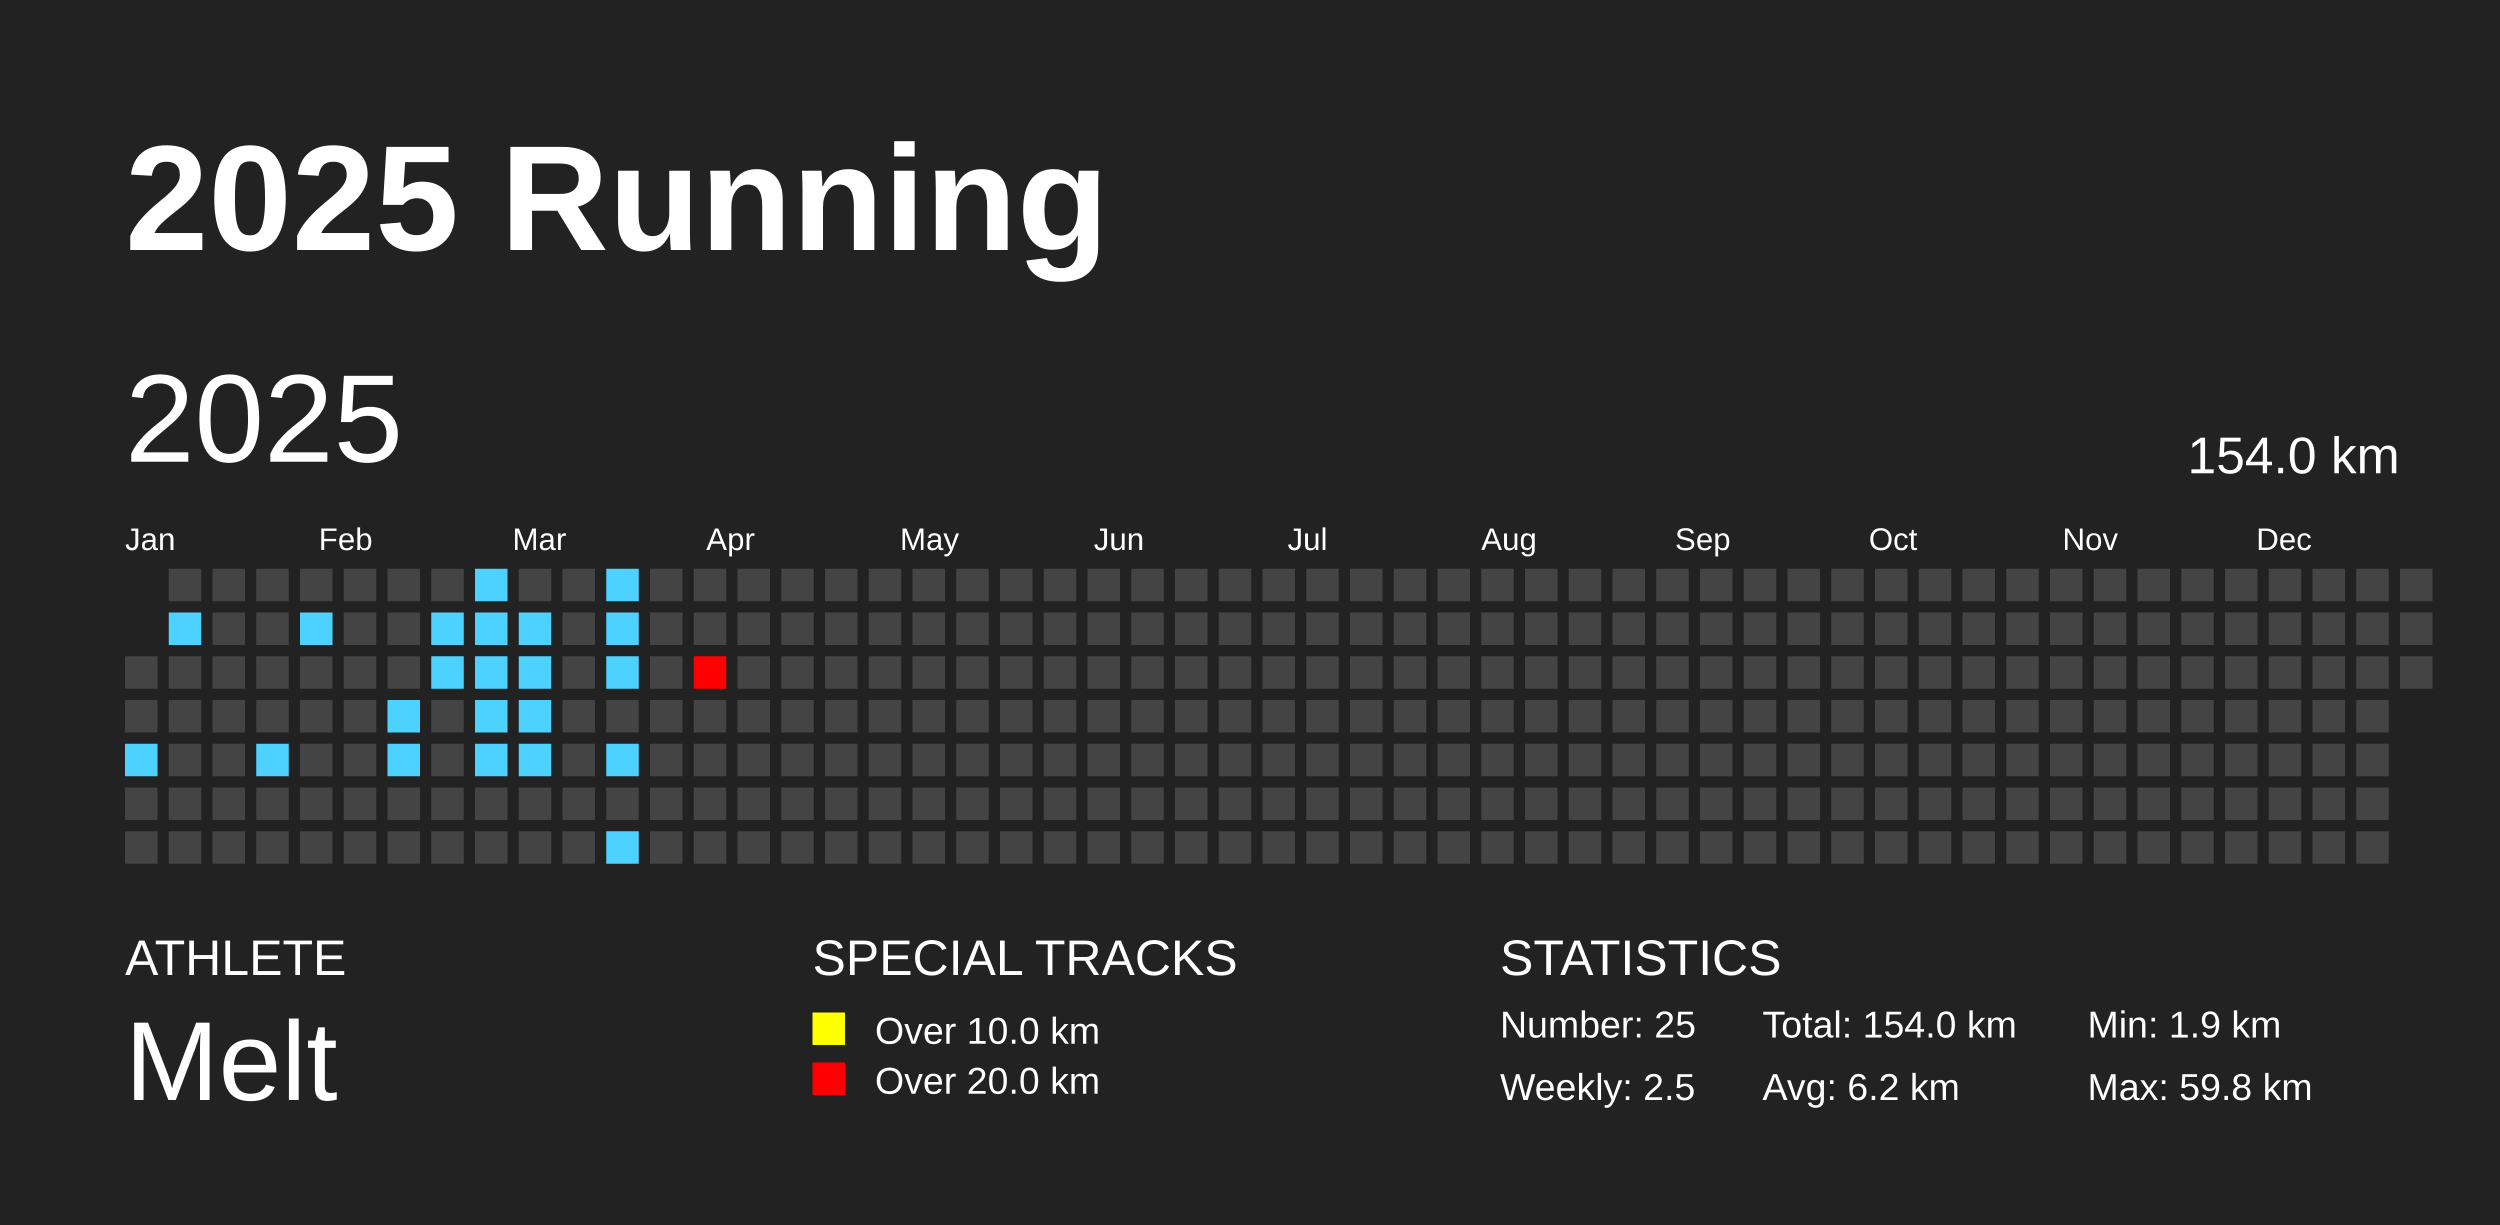
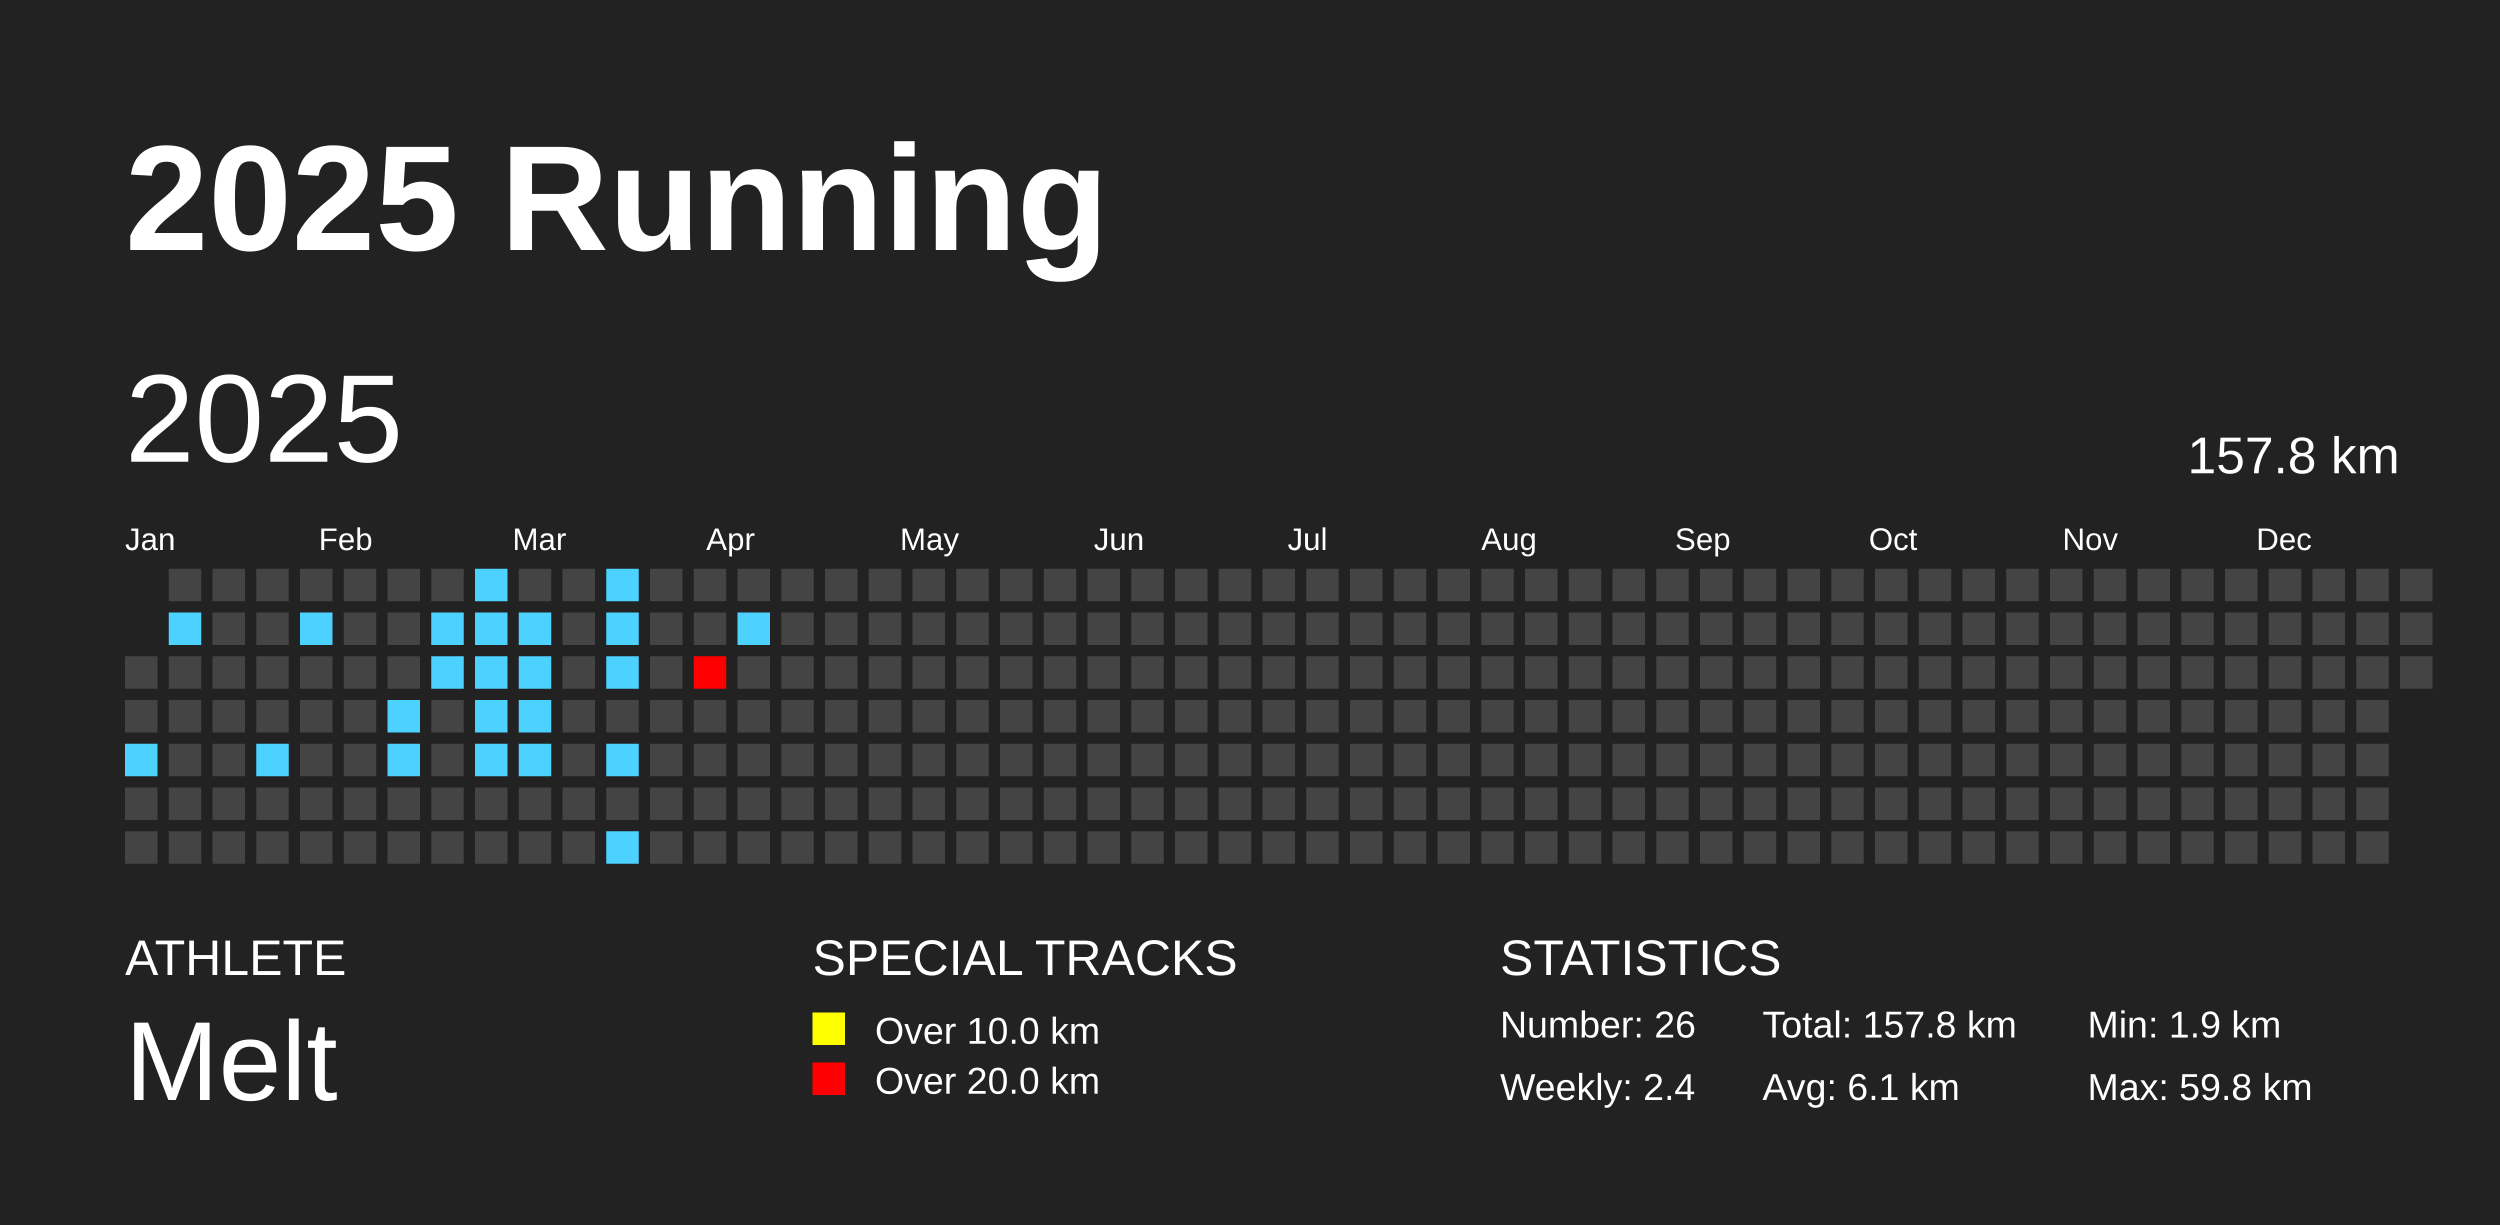
<svg xmlns="http://www.w3.org/2000/svg" baseProfile="full" height="98mm" version="1.1" viewBox="0,0,200,98" width="200mm">
  <defs />
  <rect fill="#222222" height="98" width="200" x="0" y="0" />
  <text fill="#FFFFFF" style="font-size:12px; font-family:Arial; font-weight:bold;" x="10" y="20">2025 Running</text>
  <text fill="#FFFFFF" style="font-size:4px; font-family:Arial" x="10" y="78">ATHLETE</text>
  <text fill="#FFFFFF" style="font-size:9px; font-family:Arial" x="10" y="88">Melt</text>
  <text fill="#FFFFFF" style="font-size:4px; font-family:Arial" x="65" y="78">SPECIAL TRACKS</text>
  <rect fill="yellow" height="2.6" width="2.6" x="65" y="81" />
  <text fill="#FFFFFF" style="font-size:3px; font-family:Arial" x="70" y="83.5">Over 10.0 km</text>
  <rect fill="red" height="2.6" width="2.6" x="65" y="85" />
  <text fill="#FFFFFF" style="font-size:3px; font-family:Arial" x="70" y="87.5">Over 20.0 km</text>
  <text fill="#FFFFFF" style="font-size:4px; font-family:Arial" x="120" y="78">STATISTICS</text>
-   <text fill="#FFFFFF" style="font-size:3px; font-family:Arial" x="120" y="83">Number: 25</text>
-   <text fill="#FFFFFF" style="font-size:3px; font-family:Arial" x="120" y="88">Weekly: 2.5</text>
-   <text fill="#FFFFFF" style="font-size:3px; font-family:Arial" x="141" y="83">Total: 154.0 km</text>
-   <text fill="#FFFFFF" style="font-size:3px; font-family:Arial" x="141" y="88">Avg: 6.2 km</text>
+   <text fill="#FFFFFF" style="font-size:3px; font-family:Arial" x="120" y="83">Number: 26</text>
+   <text fill="#FFFFFF" style="font-size:3px; font-family:Arial" x="120" y="88">Weekly: 2.4</text>
+   <text fill="#FFFFFF" style="font-size:3px; font-family:Arial" x="141" y="83">Total: 157.8 km</text>
+   <text fill="#FFFFFF" style="font-size:3px; font-family:Arial" x="141" y="88">Avg: 6.1 km</text>
  <text fill="#FFFFFF" style="font-size:3px; font-family:Arial" x="167" y="83">Min: 1.9 km</text>
  <text fill="#FFFFFF" style="font-size:3px; font-family:Arial" x="167" y="88">Max: 59.8 km</text>
  <text dominant-baseline="hanging" fill="#FFFFFF" style="font-size:10.0px; font-family:Arial;" x="10" y="30">2025</text>
-   <text dominant-baseline="hanging" fill="#FFFFFF" style="font-size:4.125px; font-family:Arial;" x="175" y="35">154.0 km</text>
+   <text dominant-baseline="hanging" fill="#FFFFFF" style="font-size:4.125px; font-family:Arial;" x="175" y="35">157.8 km</text>
  <text fill="#FFFFFF" style="font-size:2.5px; font-family:Arial" x="10.0" y="44">Jan</text>
  <text fill="#FFFFFF" style="font-size:2.5px; font-family:Arial" x="25.5" y="44">Feb</text>
  <text fill="#FFFFFF" style="font-size:2.5px; font-family:Arial" x="41.0" y="44">Mar</text>
  <text fill="#FFFFFF" style="font-size:2.5px; font-family:Arial" x="56.5" y="44">Apr</text>
  <text fill="#FFFFFF" style="font-size:2.5px; font-family:Arial" x="72.0" y="44">May</text>
  <text fill="#FFFFFF" style="font-size:2.5px; font-family:Arial" x="87.5" y="44">Jun</text>
  <text fill="#FFFFFF" style="font-size:2.5px; font-family:Arial" x="103.0" y="44">Jul</text>
  <text fill="#FFFFFF" style="font-size:2.5px; font-family:Arial" x="118.5" y="44">Aug</text>
  <text fill="#FFFFFF" style="font-size:2.5px; font-family:Arial" x="134.0" y="44">Sep</text>
  <text fill="#FFFFFF" style="font-size:2.5px; font-family:Arial" x="149.5" y="44">Oct</text>
  <text fill="#FFFFFF" style="font-size:2.5px; font-family:Arial" x="165.0" y="44">Nov</text>
  <text fill="#FFFFFF" style="font-size:2.5px; font-family:Arial" x="180.5" y="44">Dec</text>
  <rect fill="#444444" height="2.6" width="2.6" x="10.0" y="52.5" />
  <rect fill="#444444" height="2.6" width="2.6" x="10.0" y="56.0" />
  <rect fill="#4dd2ff" height="2.6" width="2.6" x="10.0" y="59.5" />
  <rect fill="#444444" height="2.6" width="2.6" x="10.0" y="63.0" />
  <rect fill="#444444" height="2.6" width="2.6" x="10.0" y="66.5" />
  <rect fill="#444444" height="2.6" width="2.6" x="13.5" y="45.5" />
  <rect fill="#4dd2ff" height="2.6" width="2.6" x="13.5" y="49.0" />
  <rect fill="#444444" height="2.6" width="2.6" x="13.5" y="52.5" />
  <rect fill="#444444" height="2.6" width="2.6" x="13.5" y="56.0" />
  <rect fill="#444444" height="2.6" width="2.6" x="13.5" y="59.5" />
  <rect fill="#444444" height="2.6" width="2.6" x="13.5" y="63.0" />
  <rect fill="#444444" height="2.6" width="2.6" x="13.5" y="66.5" />
  <rect fill="#444444" height="2.6" width="2.6" x="17.0" y="45.5" />
  <rect fill="#444444" height="2.6" width="2.6" x="17.0" y="49.0" />
  <rect fill="#444444" height="2.6" width="2.6" x="17.0" y="52.5" />
  <rect fill="#444444" height="2.6" width="2.6" x="17.0" y="56.0" />
  <rect fill="#444444" height="2.6" width="2.6" x="17.0" y="59.5" />
  <rect fill="#444444" height="2.6" width="2.6" x="17.0" y="63.0" />
  <rect fill="#444444" height="2.6" width="2.6" x="17.0" y="66.5" />
  <rect fill="#444444" height="2.6" width="2.6" x="20.5" y="45.5" />
  <rect fill="#444444" height="2.6" width="2.6" x="20.5" y="49.0" />
  <rect fill="#444444" height="2.6" width="2.6" x="20.5" y="52.5" />
  <rect fill="#444444" height="2.6" width="2.6" x="20.5" y="56.0" />
  <rect fill="#4dd2ff" height="2.6" width="2.6" x="20.5" y="59.5" />
  <rect fill="#444444" height="2.6" width="2.6" x="20.5" y="63.0" />
  <rect fill="#444444" height="2.6" width="2.6" x="20.5" y="66.5" />
  <rect fill="#444444" height="2.6" width="2.6" x="24.0" y="45.5" />
  <rect fill="#4dd2ff" height="2.6" width="2.6" x="24.0" y="49.0" />
  <rect fill="#444444" height="2.6" width="2.6" x="24.0" y="52.5" />
  <rect fill="#444444" height="2.6" width="2.6" x="24.0" y="56.0" />
  <rect fill="#444444" height="2.6" width="2.6" x="24.0" y="59.5" />
  <rect fill="#444444" height="2.6" width="2.6" x="24.0" y="63.0" />
  <rect fill="#444444" height="2.6" width="2.6" x="24.0" y="66.5" />
  <rect fill="#444444" height="2.6" width="2.6" x="27.5" y="45.5" />
  <rect fill="#444444" height="2.6" width="2.6" x="27.5" y="49.0" />
  <rect fill="#444444" height="2.6" width="2.6" x="27.5" y="52.5" />
  <rect fill="#444444" height="2.6" width="2.6" x="27.5" y="56.0" />
  <rect fill="#444444" height="2.6" width="2.6" x="27.5" y="59.5" />
  <rect fill="#444444" height="2.6" width="2.6" x="27.5" y="63.0" />
  <rect fill="#444444" height="2.6" width="2.6" x="27.5" y="66.5" />
  <rect fill="#444444" height="2.6" width="2.6" x="31.0" y="45.5" />
  <rect fill="#444444" height="2.6" width="2.6" x="31.0" y="49.0" />
  <rect fill="#444444" height="2.6" width="2.6" x="31.0" y="52.5" />
  <rect fill="#4dd2ff" height="2.6" width="2.6" x="31.0" y="56.0" />
  <rect fill="#4dd2ff" height="2.6" width="2.6" x="31.0" y="59.5" />
  <rect fill="#444444" height="2.6" width="2.6" x="31.0" y="63.0" />
  <rect fill="#444444" height="2.6" width="2.6" x="31.0" y="66.5" />
  <rect fill="#444444" height="2.6" width="2.6" x="34.5" y="45.5" />
  <rect fill="#4dd2ff" height="2.6" width="2.6" x="34.5" y="49.0" />
  <rect fill="#4dd2ff" height="2.6" width="2.6" x="34.5" y="52.5" />
  <rect fill="#444444" height="2.6" width="2.6" x="34.5" y="56.0" />
  <rect fill="#444444" height="2.6" width="2.6" x="34.5" y="59.5" />
  <rect fill="#444444" height="2.6" width="2.6" x="34.5" y="63.0" />
  <rect fill="#444444" height="2.6" width="2.6" x="34.5" y="66.5" />
  <rect fill="#4dd2ff" height="2.6" width="2.6" x="38.0" y="45.5" />
  <rect fill="#4dd2ff" height="2.6" width="2.6" x="38.0" y="49.0" />
  <rect fill="#4dd2ff" height="2.6" width="2.6" x="38.0" y="52.5" />
  <rect fill="#4dd2ff" height="2.6" width="2.6" x="38.0" y="56.0" />
  <rect fill="#4dd2ff" height="2.6" width="2.6" x="38.0" y="59.5" />
  <rect fill="#444444" height="2.6" width="2.6" x="38.0" y="63.0" />
  <rect fill="#444444" height="2.6" width="2.6" x="38.0" y="66.5" />
  <rect fill="#444444" height="2.6" width="2.6" x="41.5" y="45.5" />
  <rect fill="#4dd2ff" height="2.6" width="2.6" x="41.5" y="49.0" />
  <rect fill="#4dd2ff" height="2.6" width="2.6" x="41.5" y="52.5" />
  <rect fill="#4dd2ff" height="2.6" width="2.6" x="41.5" y="56.0" />
  <rect fill="#4dd2ff" height="2.6" width="2.6" x="41.5" y="59.5" />
  <rect fill="#444444" height="2.6" width="2.6" x="41.5" y="63.0" />
  <rect fill="#444444" height="2.6" width="2.6" x="41.5" y="66.5" />
  <rect fill="#444444" height="2.6" width="2.6" x="45.0" y="45.5" />
  <rect fill="#444444" height="2.6" width="2.6" x="45.0" y="49.0" />
  <rect fill="#444444" height="2.6" width="2.6" x="45.0" y="52.5" />
  <rect fill="#444444" height="2.6" width="2.6" x="45.0" y="56.0" />
  <rect fill="#444444" height="2.6" width="2.6" x="45.0" y="59.5" />
  <rect fill="#444444" height="2.6" width="2.6" x="45.0" y="63.0" />
  <rect fill="#444444" height="2.6" width="2.6" x="45.0" y="66.5" />
  <rect fill="#4dd2ff" height="2.6" width="2.6" x="48.5" y="45.5" />
  <rect fill="#4dd2ff" height="2.6" width="2.6" x="48.5" y="49.0" />
  <rect fill="#4dd2ff" height="2.6" width="2.6" x="48.5" y="52.5" />
  <rect fill="#444444" height="2.6" width="2.6" x="48.5" y="56.0" />
  <rect fill="#4dd2ff" height="2.6" width="2.6" x="48.5" y="59.5" />
  <rect fill="#444444" height="2.6" width="2.6" x="48.5" y="63.0" />
  <rect fill="#4dd2ff" height="2.6" width="2.6" x="48.5" y="66.5" />
  <rect fill="#444444" height="2.6" width="2.6" x="52.0" y="45.5" />
  <rect fill="#444444" height="2.6" width="2.6" x="52.0" y="49.0" />
  <rect fill="#444444" height="2.6" width="2.6" x="52.0" y="52.5" />
  <rect fill="#444444" height="2.6" width="2.6" x="52.0" y="56.0" />
  <rect fill="#444444" height="2.6" width="2.6" x="52.0" y="59.5" />
  <rect fill="#444444" height="2.6" width="2.6" x="52.0" y="63.0" />
  <rect fill="#444444" height="2.6" width="2.6" x="52.0" y="66.5" />
  <rect fill="#444444" height="2.6" width="2.6" x="55.5" y="45.5" />
  <rect fill="#444444" height="2.6" width="2.6" x="55.5" y="49.0" />
  <rect fill="red" height="2.6" width="2.6" x="55.5" y="52.5" />
  <rect fill="#444444" height="2.6" width="2.6" x="55.5" y="56.0" />
  <rect fill="#444444" height="2.6" width="2.6" x="55.5" y="59.5" />
  <rect fill="#444444" height="2.6" width="2.6" x="55.5" y="63.0" />
  <rect fill="#444444" height="2.6" width="2.6" x="55.5" y="66.5" />
  <rect fill="#444444" height="2.6" width="2.6" x="59.0" y="45.5" />
-   <rect fill="#444444" height="2.6" width="2.6" x="59.0" y="49.0" />
+   <rect fill="#4dd2ff" height="2.6" width="2.6" x="59.0" y="49.0" />
  <rect fill="#444444" height="2.6" width="2.6" x="59.0" y="52.5" />
  <rect fill="#444444" height="2.6" width="2.6" x="59.0" y="56.0" />
  <rect fill="#444444" height="2.6" width="2.6" x="59.0" y="59.5" />
  <rect fill="#444444" height="2.6" width="2.6" x="59.0" y="63.0" />
  <rect fill="#444444" height="2.6" width="2.6" x="59.0" y="66.5" />
  <rect fill="#444444" height="2.6" width="2.6" x="62.5" y="45.5" />
  <rect fill="#444444" height="2.6" width="2.6" x="62.5" y="49.0" />
  <rect fill="#444444" height="2.6" width="2.6" x="62.5" y="52.5" />
  <rect fill="#444444" height="2.6" width="2.6" x="62.5" y="56.0" />
  <rect fill="#444444" height="2.6" width="2.6" x="62.5" y="59.5" />
  <rect fill="#444444" height="2.6" width="2.6" x="62.5" y="63.0" />
  <rect fill="#444444" height="2.6" width="2.6" x="62.5" y="66.5" />
  <rect fill="#444444" height="2.6" width="2.6" x="66.0" y="45.5" />
  <rect fill="#444444" height="2.6" width="2.6" x="66.0" y="49.0" />
  <rect fill="#444444" height="2.6" width="2.6" x="66.0" y="52.5" />
  <rect fill="#444444" height="2.6" width="2.6" x="66.0" y="56.0" />
  <rect fill="#444444" height="2.6" width="2.6" x="66.0" y="59.5" />
  <rect fill="#444444" height="2.6" width="2.6" x="66.0" y="63.0" />
  <rect fill="#444444" height="2.6" width="2.6" x="66.0" y="66.5" />
  <rect fill="#444444" height="2.6" width="2.6" x="69.5" y="45.5" />
  <rect fill="#444444" height="2.6" width="2.6" x="69.5" y="49.0" />
  <rect fill="#444444" height="2.6" width="2.6" x="69.5" y="52.5" />
  <rect fill="#444444" height="2.6" width="2.6" x="69.5" y="56.0" />
  <rect fill="#444444" height="2.6" width="2.6" x="69.5" y="59.5" />
  <rect fill="#444444" height="2.6" width="2.6" x="69.5" y="63.0" />
  <rect fill="#444444" height="2.6" width="2.6" x="69.5" y="66.5" />
  <rect fill="#444444" height="2.6" width="2.6" x="73.0" y="45.5" />
  <rect fill="#444444" height="2.6" width="2.6" x="73.0" y="49.0" />
  <rect fill="#444444" height="2.6" width="2.6" x="73.0" y="52.5" />
  <rect fill="#444444" height="2.6" width="2.6" x="73.0" y="56.0" />
  <rect fill="#444444" height="2.6" width="2.6" x="73.0" y="59.5" />
  <rect fill="#444444" height="2.6" width="2.6" x="73.0" y="63.0" />
  <rect fill="#444444" height="2.6" width="2.6" x="73.0" y="66.5" />
  <rect fill="#444444" height="2.6" width="2.6" x="76.5" y="45.5" />
  <rect fill="#444444" height="2.6" width="2.6" x="76.5" y="49.0" />
  <rect fill="#444444" height="2.6" width="2.6" x="76.5" y="52.5" />
  <rect fill="#444444" height="2.6" width="2.6" x="76.5" y="56.0" />
  <rect fill="#444444" height="2.6" width="2.6" x="76.5" y="59.5" />
  <rect fill="#444444" height="2.6" width="2.6" x="76.5" y="63.0" />
  <rect fill="#444444" height="2.6" width="2.6" x="76.5" y="66.5" />
  <rect fill="#444444" height="2.6" width="2.6" x="80.0" y="45.5" />
  <rect fill="#444444" height="2.6" width="2.6" x="80.0" y="49.0" />
  <rect fill="#444444" height="2.6" width="2.6" x="80.0" y="52.5" />
  <rect fill="#444444" height="2.6" width="2.6" x="80.0" y="56.0" />
  <rect fill="#444444" height="2.6" width="2.6" x="80.0" y="59.5" />
  <rect fill="#444444" height="2.6" width="2.6" x="80.0" y="63.0" />
  <rect fill="#444444" height="2.6" width="2.6" x="80.0" y="66.5" />
  <rect fill="#444444" height="2.6" width="2.6" x="83.5" y="45.5" />
  <rect fill="#444444" height="2.6" width="2.6" x="83.5" y="49.0" />
  <rect fill="#444444" height="2.6" width="2.6" x="83.5" y="52.5" />
  <rect fill="#444444" height="2.6" width="2.6" x="83.5" y="56.0" />
  <rect fill="#444444" height="2.6" width="2.6" x="83.5" y="59.5" />
  <rect fill="#444444" height="2.6" width="2.6" x="83.5" y="63.0" />
  <rect fill="#444444" height="2.6" width="2.6" x="83.5" y="66.5" />
  <rect fill="#444444" height="2.6" width="2.6" x="87.0" y="45.5" />
  <rect fill="#444444" height="2.6" width="2.6" x="87.0" y="49.0" />
  <rect fill="#444444" height="2.6" width="2.6" x="87.0" y="52.5" />
  <rect fill="#444444" height="2.6" width="2.6" x="87.0" y="56.0" />
  <rect fill="#444444" height="2.6" width="2.6" x="87.0" y="59.5" />
  <rect fill="#444444" height="2.6" width="2.6" x="87.0" y="63.0" />
  <rect fill="#444444" height="2.6" width="2.6" x="87.0" y="66.5" />
  <rect fill="#444444" height="2.6" width="2.6" x="90.5" y="45.5" />
  <rect fill="#444444" height="2.6" width="2.6" x="90.5" y="49.0" />
  <rect fill="#444444" height="2.6" width="2.6" x="90.5" y="52.5" />
  <rect fill="#444444" height="2.6" width="2.6" x="90.5" y="56.0" />
  <rect fill="#444444" height="2.6" width="2.6" x="90.5" y="59.5" />
  <rect fill="#444444" height="2.6" width="2.6" x="90.5" y="63.0" />
  <rect fill="#444444" height="2.6" width="2.6" x="90.5" y="66.5" />
  <rect fill="#444444" height="2.6" width="2.6" x="94.0" y="45.5" />
  <rect fill="#444444" height="2.6" width="2.6" x="94.0" y="49.0" />
  <rect fill="#444444" height="2.6" width="2.6" x="94.0" y="52.5" />
  <rect fill="#444444" height="2.6" width="2.6" x="94.0" y="56.0" />
  <rect fill="#444444" height="2.6" width="2.6" x="94.0" y="59.5" />
  <rect fill="#444444" height="2.6" width="2.6" x="94.0" y="63.0" />
  <rect fill="#444444" height="2.6" width="2.6" x="94.0" y="66.5" />
  <rect fill="#444444" height="2.6" width="2.6" x="97.5" y="45.5" />
  <rect fill="#444444" height="2.6" width="2.6" x="97.5" y="49.0" />
  <rect fill="#444444" height="2.6" width="2.6" x="97.5" y="52.5" />
  <rect fill="#444444" height="2.6" width="2.6" x="97.5" y="56.0" />
  <rect fill="#444444" height="2.6" width="2.6" x="97.5" y="59.5" />
  <rect fill="#444444" height="2.6" width="2.6" x="97.5" y="63.0" />
  <rect fill="#444444" height="2.6" width="2.6" x="97.5" y="66.5" />
  <rect fill="#444444" height="2.6" width="2.6" x="101.0" y="45.5" />
  <rect fill="#444444" height="2.6" width="2.6" x="101.0" y="49.0" />
  <rect fill="#444444" height="2.6" width="2.6" x="101.0" y="52.5" />
  <rect fill="#444444" height="2.6" width="2.6" x="101.0" y="56.0" />
  <rect fill="#444444" height="2.6" width="2.6" x="101.0" y="59.5" />
  <rect fill="#444444" height="2.6" width="2.6" x="101.0" y="63.0" />
  <rect fill="#444444" height="2.6" width="2.6" x="101.0" y="66.5" />
  <rect fill="#444444" height="2.6" width="2.6" x="104.5" y="45.5" />
  <rect fill="#444444" height="2.6" width="2.6" x="104.5" y="49.0" />
  <rect fill="#444444" height="2.6" width="2.6" x="104.5" y="52.5" />
  <rect fill="#444444" height="2.6" width="2.6" x="104.5" y="56.0" />
  <rect fill="#444444" height="2.6" width="2.6" x="104.5" y="59.5" />
  <rect fill="#444444" height="2.6" width="2.6" x="104.5" y="63.0" />
  <rect fill="#444444" height="2.6" width="2.6" x="104.5" y="66.5" />
  <rect fill="#444444" height="2.6" width="2.6" x="108.0" y="45.5" />
  <rect fill="#444444" height="2.6" width="2.6" x="108.0" y="49.0" />
  <rect fill="#444444" height="2.6" width="2.6" x="108.0" y="52.5" />
  <rect fill="#444444" height="2.6" width="2.6" x="108.0" y="56.0" />
  <rect fill="#444444" height="2.6" width="2.6" x="108.0" y="59.5" />
  <rect fill="#444444" height="2.6" width="2.6" x="108.0" y="63.0" />
  <rect fill="#444444" height="2.6" width="2.6" x="108.0" y="66.5" />
  <rect fill="#444444" height="2.6" width="2.6" x="111.5" y="45.5" />
  <rect fill="#444444" height="2.6" width="2.6" x="111.5" y="49.0" />
  <rect fill="#444444" height="2.6" width="2.6" x="111.5" y="52.5" />
  <rect fill="#444444" height="2.6" width="2.6" x="111.5" y="56.0" />
  <rect fill="#444444" height="2.6" width="2.6" x="111.5" y="59.5" />
  <rect fill="#444444" height="2.6" width="2.6" x="111.5" y="63.0" />
  <rect fill="#444444" height="2.6" width="2.6" x="111.5" y="66.5" />
  <rect fill="#444444" height="2.6" width="2.6" x="115.0" y="45.5" />
  <rect fill="#444444" height="2.6" width="2.6" x="115.0" y="49.0" />
  <rect fill="#444444" height="2.6" width="2.6" x="115.0" y="52.5" />
  <rect fill="#444444" height="2.6" width="2.6" x="115.0" y="56.0" />
  <rect fill="#444444" height="2.6" width="2.6" x="115.0" y="59.5" />
  <rect fill="#444444" height="2.6" width="2.6" x="115.0" y="63.0" />
  <rect fill="#444444" height="2.6" width="2.6" x="115.0" y="66.5" />
  <rect fill="#444444" height="2.6" width="2.6" x="118.5" y="45.5" />
  <rect fill="#444444" height="2.6" width="2.6" x="118.5" y="49.0" />
  <rect fill="#444444" height="2.6" width="2.6" x="118.5" y="52.5" />
  <rect fill="#444444" height="2.6" width="2.6" x="118.5" y="56.0" />
  <rect fill="#444444" height="2.6" width="2.6" x="118.5" y="59.5" />
  <rect fill="#444444" height="2.6" width="2.6" x="118.5" y="63.0" />
  <rect fill="#444444" height="2.6" width="2.6" x="118.5" y="66.5" />
  <rect fill="#444444" height="2.6" width="2.6" x="122.0" y="45.5" />
  <rect fill="#444444" height="2.6" width="2.6" x="122.0" y="49.0" />
  <rect fill="#444444" height="2.6" width="2.6" x="122.0" y="52.5" />
  <rect fill="#444444" height="2.6" width="2.6" x="122.0" y="56.0" />
  <rect fill="#444444" height="2.6" width="2.6" x="122.0" y="59.5" />
  <rect fill="#444444" height="2.6" width="2.6" x="122.0" y="63.0" />
  <rect fill="#444444" height="2.6" width="2.6" x="122.0" y="66.5" />
  <rect fill="#444444" height="2.6" width="2.6" x="125.5" y="45.5" />
  <rect fill="#444444" height="2.6" width="2.6" x="125.5" y="49.0" />
  <rect fill="#444444" height="2.6" width="2.6" x="125.5" y="52.5" />
  <rect fill="#444444" height="2.6" width="2.6" x="125.5" y="56.0" />
  <rect fill="#444444" height="2.6" width="2.6" x="125.5" y="59.5" />
  <rect fill="#444444" height="2.6" width="2.6" x="125.5" y="63.0" />
  <rect fill="#444444" height="2.6" width="2.6" x="125.5" y="66.5" />
  <rect fill="#444444" height="2.6" width="2.6" x="129.0" y="45.5" />
  <rect fill="#444444" height="2.6" width="2.6" x="129.0" y="49.0" />
  <rect fill="#444444" height="2.6" width="2.6" x="129.0" y="52.5" />
  <rect fill="#444444" height="2.6" width="2.6" x="129.0" y="56.0" />
  <rect fill="#444444" height="2.6" width="2.6" x="129.0" y="59.5" />
  <rect fill="#444444" height="2.6" width="2.6" x="129.0" y="63.0" />
  <rect fill="#444444" height="2.6" width="2.6" x="129.0" y="66.5" />
  <rect fill="#444444" height="2.6" width="2.6" x="132.5" y="45.5" />
  <rect fill="#444444" height="2.6" width="2.6" x="132.5" y="49.0" />
  <rect fill="#444444" height="2.6" width="2.6" x="132.5" y="52.5" />
  <rect fill="#444444" height="2.6" width="2.6" x="132.5" y="56.0" />
  <rect fill="#444444" height="2.6" width="2.6" x="132.5" y="59.5" />
  <rect fill="#444444" height="2.6" width="2.6" x="132.5" y="63.0" />
  <rect fill="#444444" height="2.6" width="2.6" x="132.5" y="66.5" />
  <rect fill="#444444" height="2.6" width="2.6" x="136.0" y="45.5" />
  <rect fill="#444444" height="2.6" width="2.6" x="136.0" y="49.0" />
  <rect fill="#444444" height="2.6" width="2.6" x="136.0" y="52.5" />
  <rect fill="#444444" height="2.6" width="2.6" x="136.0" y="56.0" />
  <rect fill="#444444" height="2.6" width="2.6" x="136.0" y="59.5" />
  <rect fill="#444444" height="2.6" width="2.6" x="136.0" y="63.0" />
  <rect fill="#444444" height="2.6" width="2.6" x="136.0" y="66.5" />
  <rect fill="#444444" height="2.6" width="2.6" x="139.5" y="45.5" />
  <rect fill="#444444" height="2.6" width="2.6" x="139.5" y="49.0" />
  <rect fill="#444444" height="2.6" width="2.6" x="139.5" y="52.5" />
  <rect fill="#444444" height="2.6" width="2.6" x="139.5" y="56.0" />
  <rect fill="#444444" height="2.6" width="2.6" x="139.5" y="59.5" />
  <rect fill="#444444" height="2.6" width="2.6" x="139.5" y="63.0" />
  <rect fill="#444444" height="2.6" width="2.6" x="139.5" y="66.5" />
  <rect fill="#444444" height="2.6" width="2.6" x="143.0" y="45.5" />
  <rect fill="#444444" height="2.6" width="2.6" x="143.0" y="49.0" />
  <rect fill="#444444" height="2.6" width="2.6" x="143.0" y="52.5" />
  <rect fill="#444444" height="2.6" width="2.6" x="143.0" y="56.0" />
  <rect fill="#444444" height="2.6" width="2.6" x="143.0" y="59.5" />
  <rect fill="#444444" height="2.6" width="2.6" x="143.0" y="63.0" />
  <rect fill="#444444" height="2.6" width="2.6" x="143.0" y="66.5" />
  <rect fill="#444444" height="2.6" width="2.6" x="146.5" y="45.5" />
  <rect fill="#444444" height="2.6" width="2.6" x="146.5" y="49.0" />
  <rect fill="#444444" height="2.6" width="2.6" x="146.5" y="52.5" />
  <rect fill="#444444" height="2.6" width="2.6" x="146.5" y="56.0" />
  <rect fill="#444444" height="2.6" width="2.6" x="146.5" y="59.5" />
  <rect fill="#444444" height="2.6" width="2.6" x="146.5" y="63.0" />
  <rect fill="#444444" height="2.6" width="2.6" x="146.5" y="66.5" />
  <rect fill="#444444" height="2.6" width="2.6" x="150.0" y="45.5" />
  <rect fill="#444444" height="2.6" width="2.6" x="150.0" y="49.0" />
  <rect fill="#444444" height="2.6" width="2.6" x="150.0" y="52.5" />
  <rect fill="#444444" height="2.6" width="2.6" x="150.0" y="56.0" />
  <rect fill="#444444" height="2.6" width="2.6" x="150.0" y="59.5" />
  <rect fill="#444444" height="2.6" width="2.6" x="150.0" y="63.0" />
  <rect fill="#444444" height="2.6" width="2.6" x="150.0" y="66.5" />
  <rect fill="#444444" height="2.6" width="2.6" x="153.5" y="45.5" />
  <rect fill="#444444" height="2.6" width="2.6" x="153.5" y="49.0" />
  <rect fill="#444444" height="2.6" width="2.6" x="153.5" y="52.5" />
  <rect fill="#444444" height="2.6" width="2.6" x="153.5" y="56.0" />
  <rect fill="#444444" height="2.6" width="2.6" x="153.5" y="59.5" />
  <rect fill="#444444" height="2.6" width="2.6" x="153.5" y="63.0" />
  <rect fill="#444444" height="2.6" width="2.6" x="153.5" y="66.5" />
  <rect fill="#444444" height="2.6" width="2.6" x="157.0" y="45.5" />
  <rect fill="#444444" height="2.6" width="2.6" x="157.0" y="49.0" />
  <rect fill="#444444" height="2.6" width="2.6" x="157.0" y="52.5" />
  <rect fill="#444444" height="2.6" width="2.6" x="157.0" y="56.0" />
  <rect fill="#444444" height="2.6" width="2.6" x="157.0" y="59.5" />
  <rect fill="#444444" height="2.6" width="2.6" x="157.0" y="63.0" />
  <rect fill="#444444" height="2.6" width="2.6" x="157.0" y="66.5" />
  <rect fill="#444444" height="2.6" width="2.6" x="160.5" y="45.5" />
  <rect fill="#444444" height="2.6" width="2.6" x="160.5" y="49.0" />
  <rect fill="#444444" height="2.6" width="2.6" x="160.5" y="52.5" />
  <rect fill="#444444" height="2.6" width="2.6" x="160.5" y="56.0" />
  <rect fill="#444444" height="2.6" width="2.6" x="160.5" y="59.5" />
  <rect fill="#444444" height="2.6" width="2.6" x="160.5" y="63.0" />
  <rect fill="#444444" height="2.6" width="2.6" x="160.5" y="66.5" />
  <rect fill="#444444" height="2.6" width="2.6" x="164.0" y="45.5" />
  <rect fill="#444444" height="2.6" width="2.6" x="164.0" y="49.0" />
  <rect fill="#444444" height="2.6" width="2.6" x="164.0" y="52.5" />
  <rect fill="#444444" height="2.6" width="2.6" x="164.0" y="56.0" />
  <rect fill="#444444" height="2.6" width="2.6" x="164.0" y="59.5" />
  <rect fill="#444444" height="2.6" width="2.6" x="164.0" y="63.0" />
  <rect fill="#444444" height="2.6" width="2.6" x="164.0" y="66.5" />
  <rect fill="#444444" height="2.6" width="2.6" x="167.5" y="45.5" />
  <rect fill="#444444" height="2.6" width="2.6" x="167.5" y="49.0" />
  <rect fill="#444444" height="2.6" width="2.6" x="167.5" y="52.5" />
  <rect fill="#444444" height="2.6" width="2.6" x="167.5" y="56.0" />
  <rect fill="#444444" height="2.6" width="2.6" x="167.5" y="59.5" />
  <rect fill="#444444" height="2.6" width="2.6" x="167.5" y="63.0" />
  <rect fill="#444444" height="2.6" width="2.6" x="167.5" y="66.5" />
  <rect fill="#444444" height="2.6" width="2.6" x="171.0" y="45.5" />
  <rect fill="#444444" height="2.6" width="2.6" x="171.0" y="49.0" />
  <rect fill="#444444" height="2.6" width="2.6" x="171.0" y="52.5" />
  <rect fill="#444444" height="2.6" width="2.6" x="171.0" y="56.0" />
  <rect fill="#444444" height="2.6" width="2.6" x="171.0" y="59.5" />
  <rect fill="#444444" height="2.6" width="2.6" x="171.0" y="63.0" />
  <rect fill="#444444" height="2.6" width="2.6" x="171.0" y="66.5" />
  <rect fill="#444444" height="2.6" width="2.6" x="174.5" y="45.5" />
  <rect fill="#444444" height="2.6" width="2.6" x="174.5" y="49.0" />
  <rect fill="#444444" height="2.6" width="2.6" x="174.5" y="52.5" />
  <rect fill="#444444" height="2.6" width="2.6" x="174.5" y="56.0" />
  <rect fill="#444444" height="2.6" width="2.6" x="174.5" y="59.5" />
  <rect fill="#444444" height="2.6" width="2.6" x="174.5" y="63.0" />
  <rect fill="#444444" height="2.6" width="2.6" x="174.5" y="66.5" />
  <rect fill="#444444" height="2.6" width="2.6" x="178.0" y="45.5" />
  <rect fill="#444444" height="2.6" width="2.6" x="178.0" y="49.0" />
  <rect fill="#444444" height="2.6" width="2.6" x="178.0" y="52.5" />
  <rect fill="#444444" height="2.6" width="2.6" x="178.0" y="56.0" />
  <rect fill="#444444" height="2.6" width="2.6" x="178.0" y="59.5" />
  <rect fill="#444444" height="2.6" width="2.6" x="178.0" y="63.0" />
  <rect fill="#444444" height="2.6" width="2.6" x="178.0" y="66.5" />
  <rect fill="#444444" height="2.6" width="2.6" x="181.5" y="45.5" />
  <rect fill="#444444" height="2.6" width="2.6" x="181.5" y="49.0" />
  <rect fill="#444444" height="2.6" width="2.6" x="181.5" y="52.5" />
  <rect fill="#444444" height="2.6" width="2.6" x="181.5" y="56.0" />
  <rect fill="#444444" height="2.6" width="2.6" x="181.5" y="59.5" />
  <rect fill="#444444" height="2.6" width="2.6" x="181.5" y="63.0" />
  <rect fill="#444444" height="2.6" width="2.6" x="181.5" y="66.5" />
  <rect fill="#444444" height="2.6" width="2.6" x="185.0" y="45.5" />
  <rect fill="#444444" height="2.6" width="2.6" x="185.0" y="49.0" />
  <rect fill="#444444" height="2.6" width="2.6" x="185.0" y="52.5" />
  <rect fill="#444444" height="2.6" width="2.6" x="185.0" y="56.0" />
  <rect fill="#444444" height="2.6" width="2.6" x="185.0" y="59.5" />
  <rect fill="#444444" height="2.6" width="2.6" x="185.0" y="63.0" />
  <rect fill="#444444" height="2.6" width="2.6" x="185.0" y="66.5" />
  <rect fill="#444444" height="2.6" width="2.6" x="188.5" y="45.5" />
  <rect fill="#444444" height="2.6" width="2.6" x="188.5" y="49.0" />
  <rect fill="#444444" height="2.6" width="2.6" x="188.5" y="52.5" />
  <rect fill="#444444" height="2.6" width="2.6" x="188.5" y="56.0" />
  <rect fill="#444444" height="2.6" width="2.6" x="188.5" y="59.5" />
  <rect fill="#444444" height="2.6" width="2.6" x="188.5" y="63.0" />
  <rect fill="#444444" height="2.6" width="2.6" x="188.5" y="66.5" />
  <rect fill="#444444" height="2.6" width="2.6" x="192.0" y="45.5" />
  <rect fill="#444444" height="2.6" width="2.6" x="192.0" y="49.0" />
  <rect fill="#444444" height="2.6" width="2.6" x="192.0" y="52.5" />
</svg>
